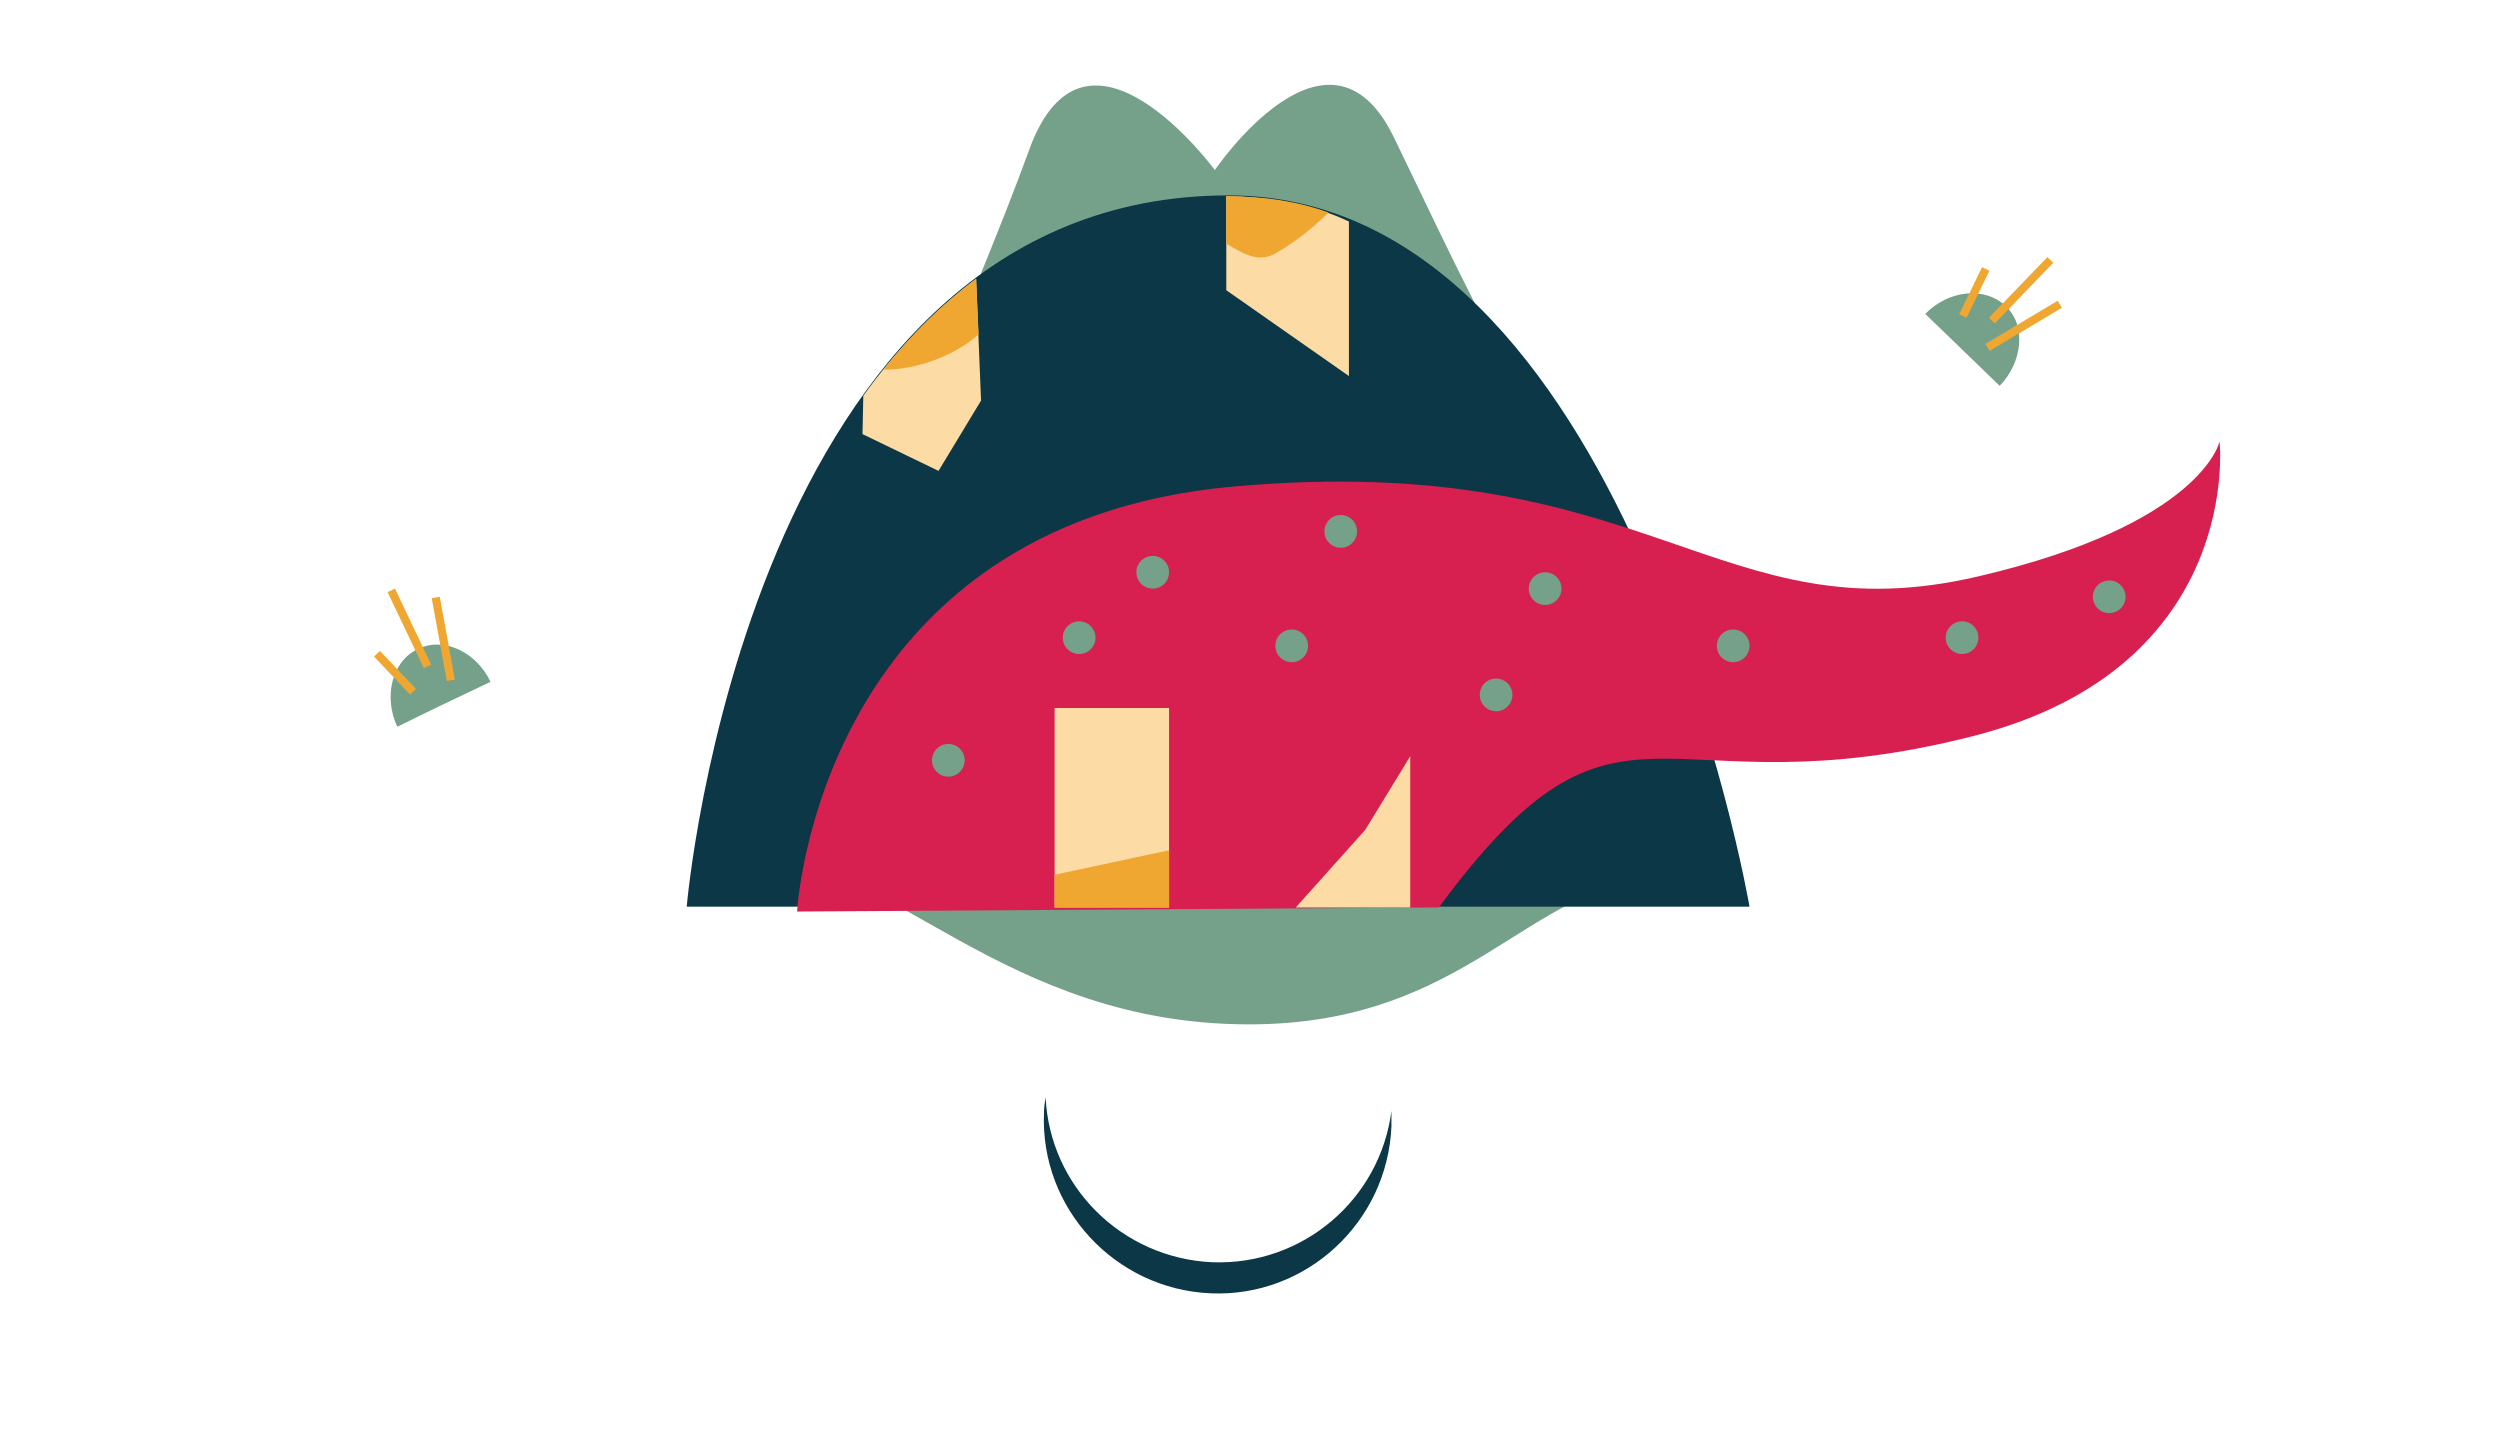
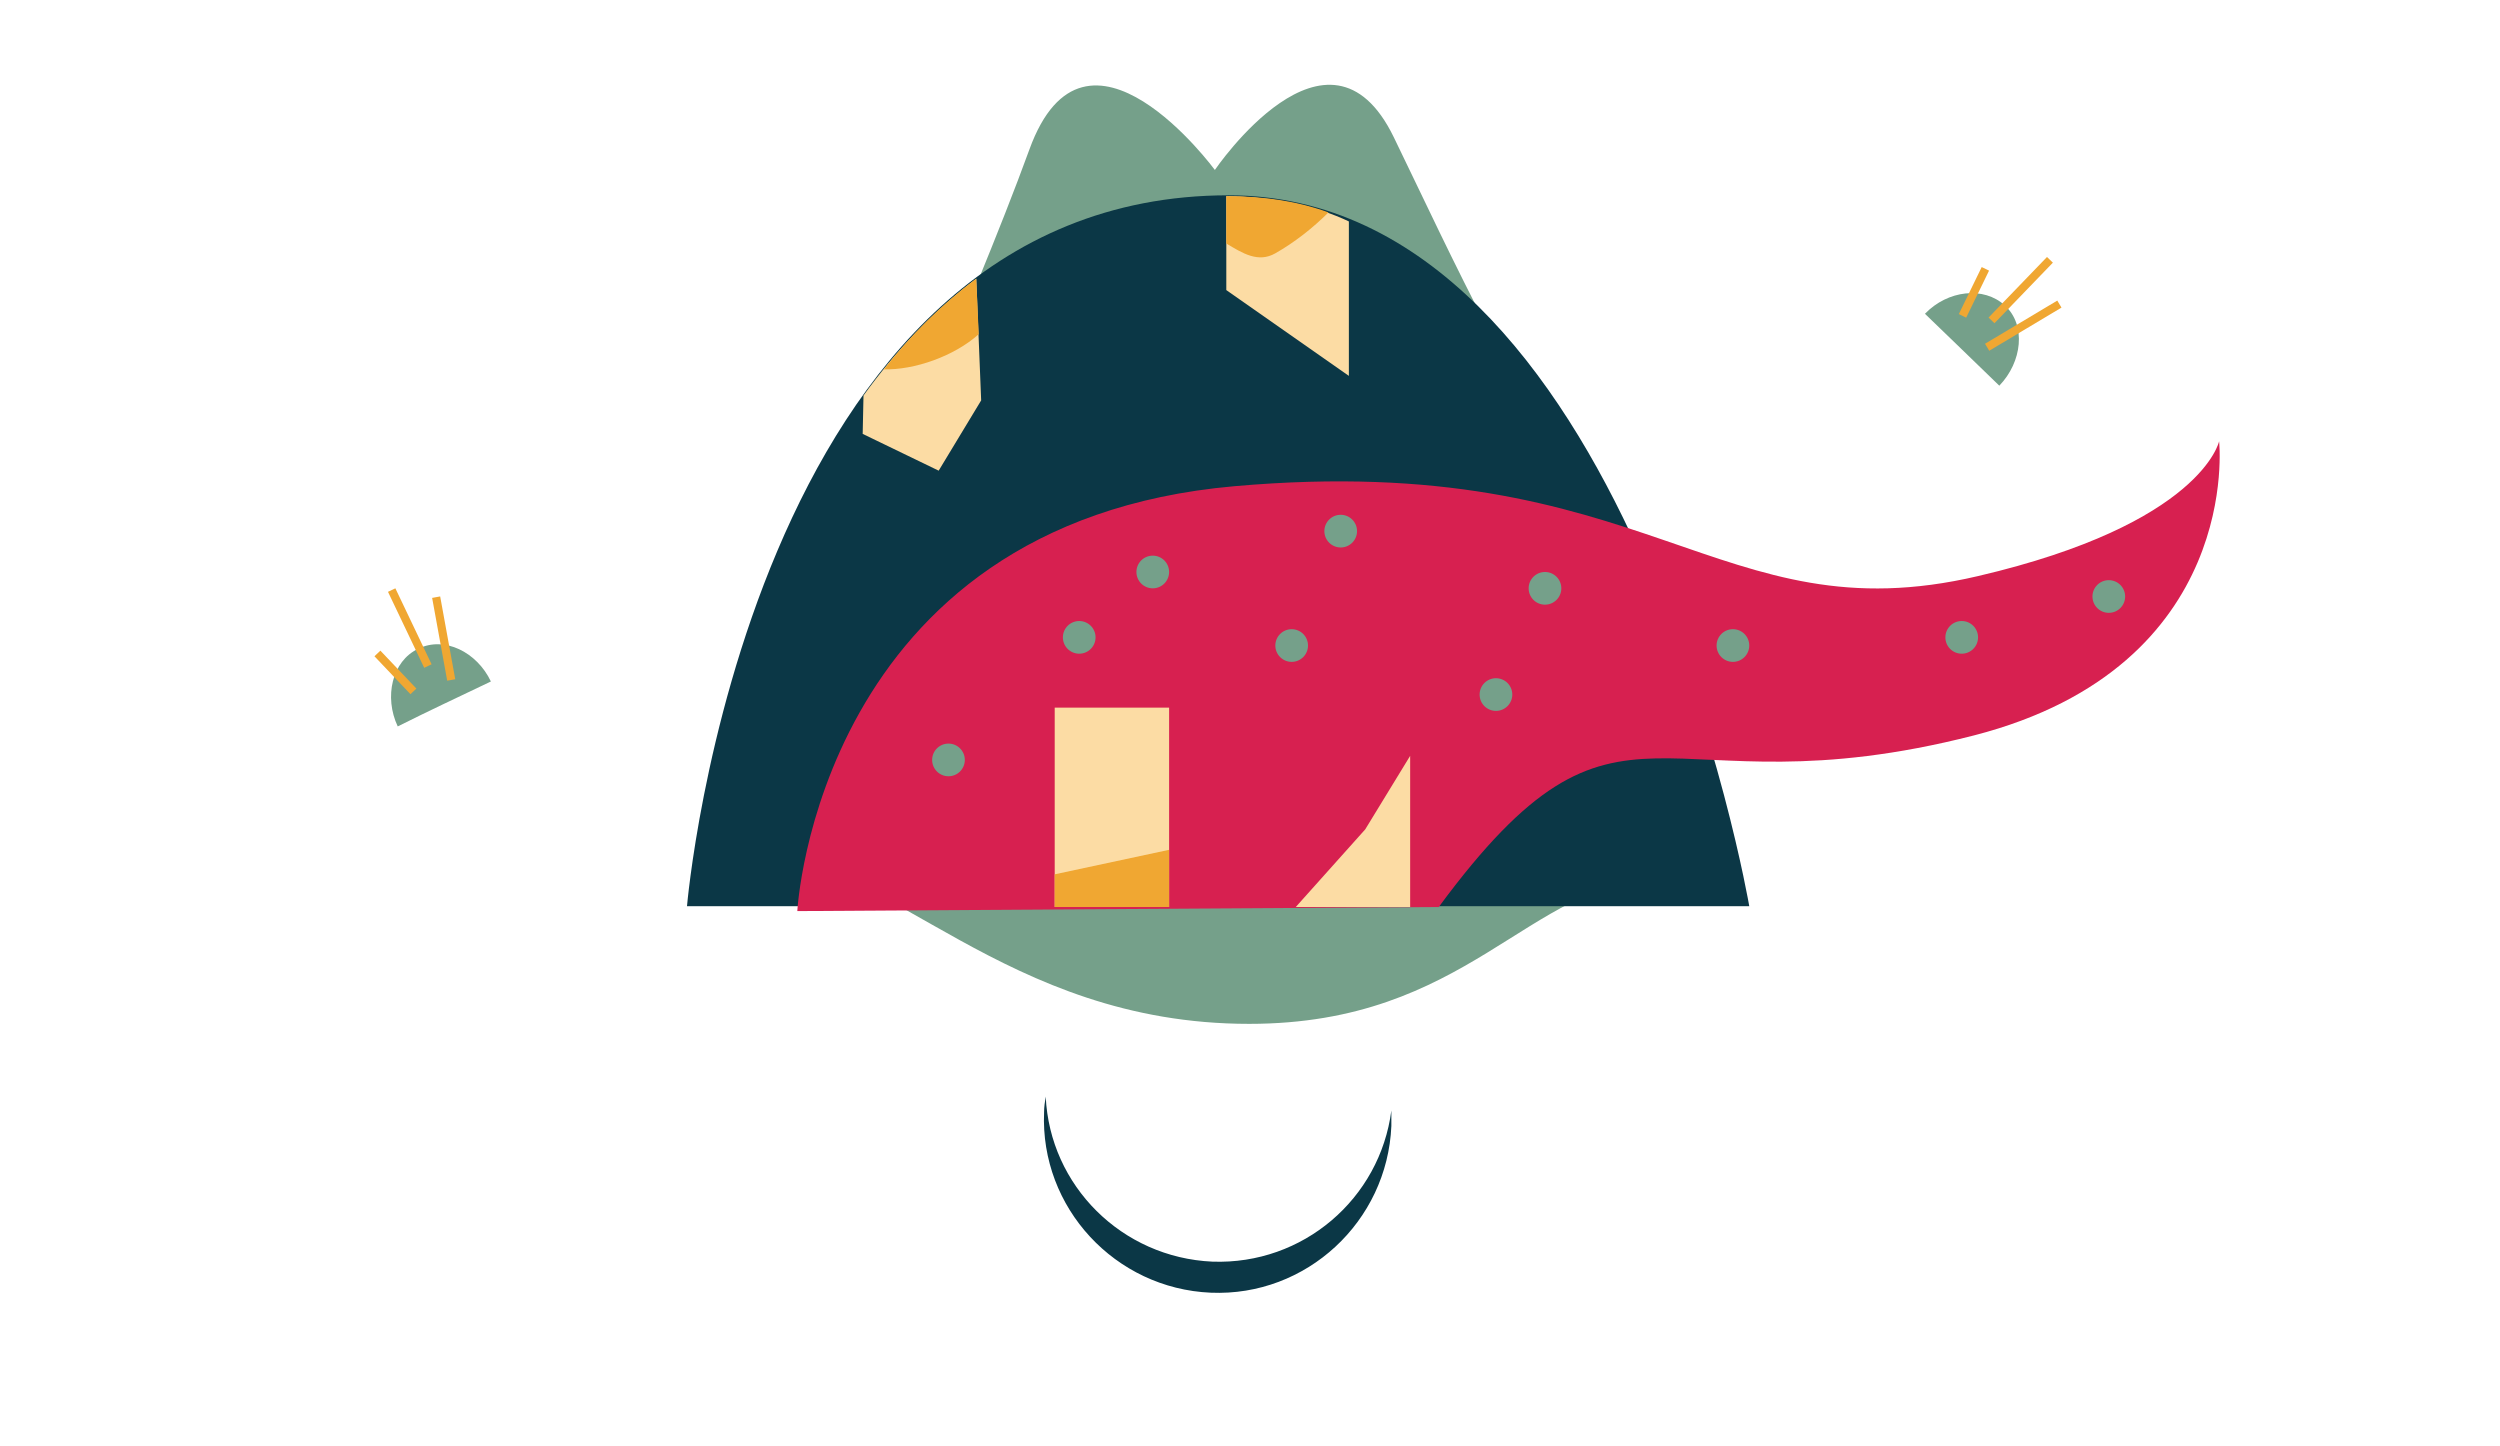
- <svg xmlns="http://www.w3.org/2000/svg" version="1.1" id="Layer_1" x="0px" y="0px" viewBox="-152 308.1 305.8 176.9" style="enable-background:new -152 308.1 305.8 176.9;" xml:space="preserve">
+ <svg xmlns="http://www.w3.org/2000/svg" version="1.1" id="Layer_1" x="0px" y="0px" width="305.834px" height="176.833px" viewBox="-152 308.1 305.8 176.9" style="enable-background:new -152 308.1 305.8 176.9;" xml:space="preserve">
  <style type="text/css">
	.beast-mouth-18-st-0{fill:#75A08A;}
	.beast-mouth-18-st-1{fill:#0B3746;}
	.beast-mouth-18-st-2{fill:#D72050;}
	.beast-mouth-18-st-3{fill:#F0A732;}
	.beast-mouth-18-st-4{fill:#FCDCA4;}
</style>
  <g>
    <path class="beast-mouth-18-st-0" d="M0.8,433.4c26.8,0,34-17.2,50.5-18c0,0-126.8-2.5-110.8-2.5S-29.3,433.4,0.8,433.4z" />
    <path class="beast-mouth-18-st-0" d="M-52.5,389.9c3.5-8.7,19.5-44.5,26.4-63.5c6.9-19,22.7,2.5,22.7,2.5s13.9-20.5,21.9-4   c7,14.4,15.1,32.6,29.5,53.6C62.1,399-52.5,389.9-52.5,389.9z" />
    <path class="beast-mouth-18-st-1" d="M-1.7,332c48.8,0,63.7,87,63.7,87H-68C-68,419-60.6,332-1.7,332z" />
    <path class="beast-mouth-18-st-2" d="M-54.5,419.6c0,0,2.5-47.5,53.5-52s59,18.5,91,11c27.4-6.4,29.5-16.5,29.5-16.5s3,27.5-30,36   c-39,10-43-9.5-65.5,21L-54.5,419.6z" />
    <g>
      <path class="beast-mouth-18-st-0" d="M-92,391.5c-4.8,2.3-7.2,3.4-11.4,5.5c-1.7-3.6-0.7-8,2.5-9.5C-97.7,385.9-93.7,387.9-92,391.5z" />
      <rect x="-102.4" y="379.8" transform="matrix(0.9027 -0.4303 0.4303 0.9027 -175.5842 -6.3804)" class="beast-mouth-18-st-3" width="1" height="10.3" />
      <rect x="-98.3" y="381.1" transform="matrix(0.9838 -0.1791 0.1791 0.9838 -70.738 -11.2614)" class="beast-mouth-18-st-3" width="1" height="10.3" />
      <rect x="-104.2" y="387.2" transform="matrix(0.7252 -0.6885 0.6885 0.7252 -297.2711 35.8748)" class="beast-mouth-18-st-3" width="1" height="6.4" />
    </g>
    <g>
      <path class="beast-mouth-18-st-0" d="M92.6,355.3c-3.8-3.7-5.8-5.6-9.1-8.8c2.8-2.9,7.2-3.4,9.8-1S95.4,352.4,92.6,355.3z" />
      <rect x="94.7" y="338.5" transform="matrix(0.7197 0.6942 -0.6942 0.7197 265.2675 30.1907)" class="beast-mouth-18-st-3" width="1" height="10.3" />
      <rect x="95" y="342.8" transform="matrix(0.5129 0.8584 -0.8584 0.5129 345.2296 87.5151)" class="beast-mouth-18-st-3" width="1" height="10.3" />
      <rect x="89" y="340.7" transform="matrix(0.8992 0.4375 -0.4375 0.8992 159.4731 -4.5118)" class="beast-mouth-18-st-3" width="1" height="6.4" />
    </g>
    <path class="beast-mouth-18-st-4" d="M-32,357.1l-0.6-14.9c-5.3,4-9.9,8.9-13.8,14.3l-0.1,4.7l9.3,4.5L-32,357.1z" />
    <path class="beast-mouth-18-st-3" d="M-32.3,349l-0.3-6.8c-4.3,3.2-8,6.9-11.3,11.1C-40.2,353.4-35.3,351.7-32.3,349z" />
    <path class="beast-mouth-18-st-4" d="M13,335.2c-4-1.9-9-3-15-3.1v11.5l15,10.5V335.2z" />
    <path class="beast-mouth-18-st-3" d="M-2,332.1v5.8c2,1.2,3.9,2.4,6,1.2c2.3-1.3,4.6-3.1,6.5-5C7,332.8,2.8,332.1-2,332.1z" />
    <rect x="-23" y="394.7" class="beast-mouth-18-st-4" width="14" height="24.4" />
    <polygon class="beast-mouth-18-st-4" points="20.5,419.1 6.5,419.1 15,409.6 20.5,400.6  " />
    <polygon class="beast-mouth-18-st-3" points="-9,419.1 -23,419.1 -23,415.1 -9,412.1  " />
    <circle class="beast-mouth-18-st-0" cx="6" cy="387.1" r="2" />
    <circle class="beast-mouth-18-st-0" cx="-36" cy="401.1" r="2" />
    <circle class="beast-mouth-18-st-0" cx="-20" cy="386.1" r="2" />
    <circle class="beast-mouth-18-st-0" cx="12" cy="373.1" r="2" />
    <circle class="beast-mouth-18-st-0" cx="37" cy="380.1" r="2" />
    <circle class="beast-mouth-18-st-0" cx="106" cy="381.1" r="2" />
    <circle class="beast-mouth-18-st-0" cx="31" cy="393.1" r="2" />
    <circle class="beast-mouth-18-st-0" cx="-11" cy="378.1" r="2" />
    <circle class="beast-mouth-18-st-0" cx="60" cy="387.1" r="2" />
    <circle class="beast-mouth-18-st-0" cx="88" cy="386.1" r="2" />
    <path class="beast-mouth-18-st-1" d="M-3.7,462.5c11.1,0.4,20.5-7.7,21.9-18.5c0,0.6,0,1.3,0,1.9c-0.5,11.7-10.4,20.9-22.1,20.4   c-11.7-0.5-20.9-10.4-20.4-22.1c0-0.6,0.1-1.3,0.2-1.9C-23.6,453.2-14.8,462-3.7,462.5z" />
  </g>
</svg>
